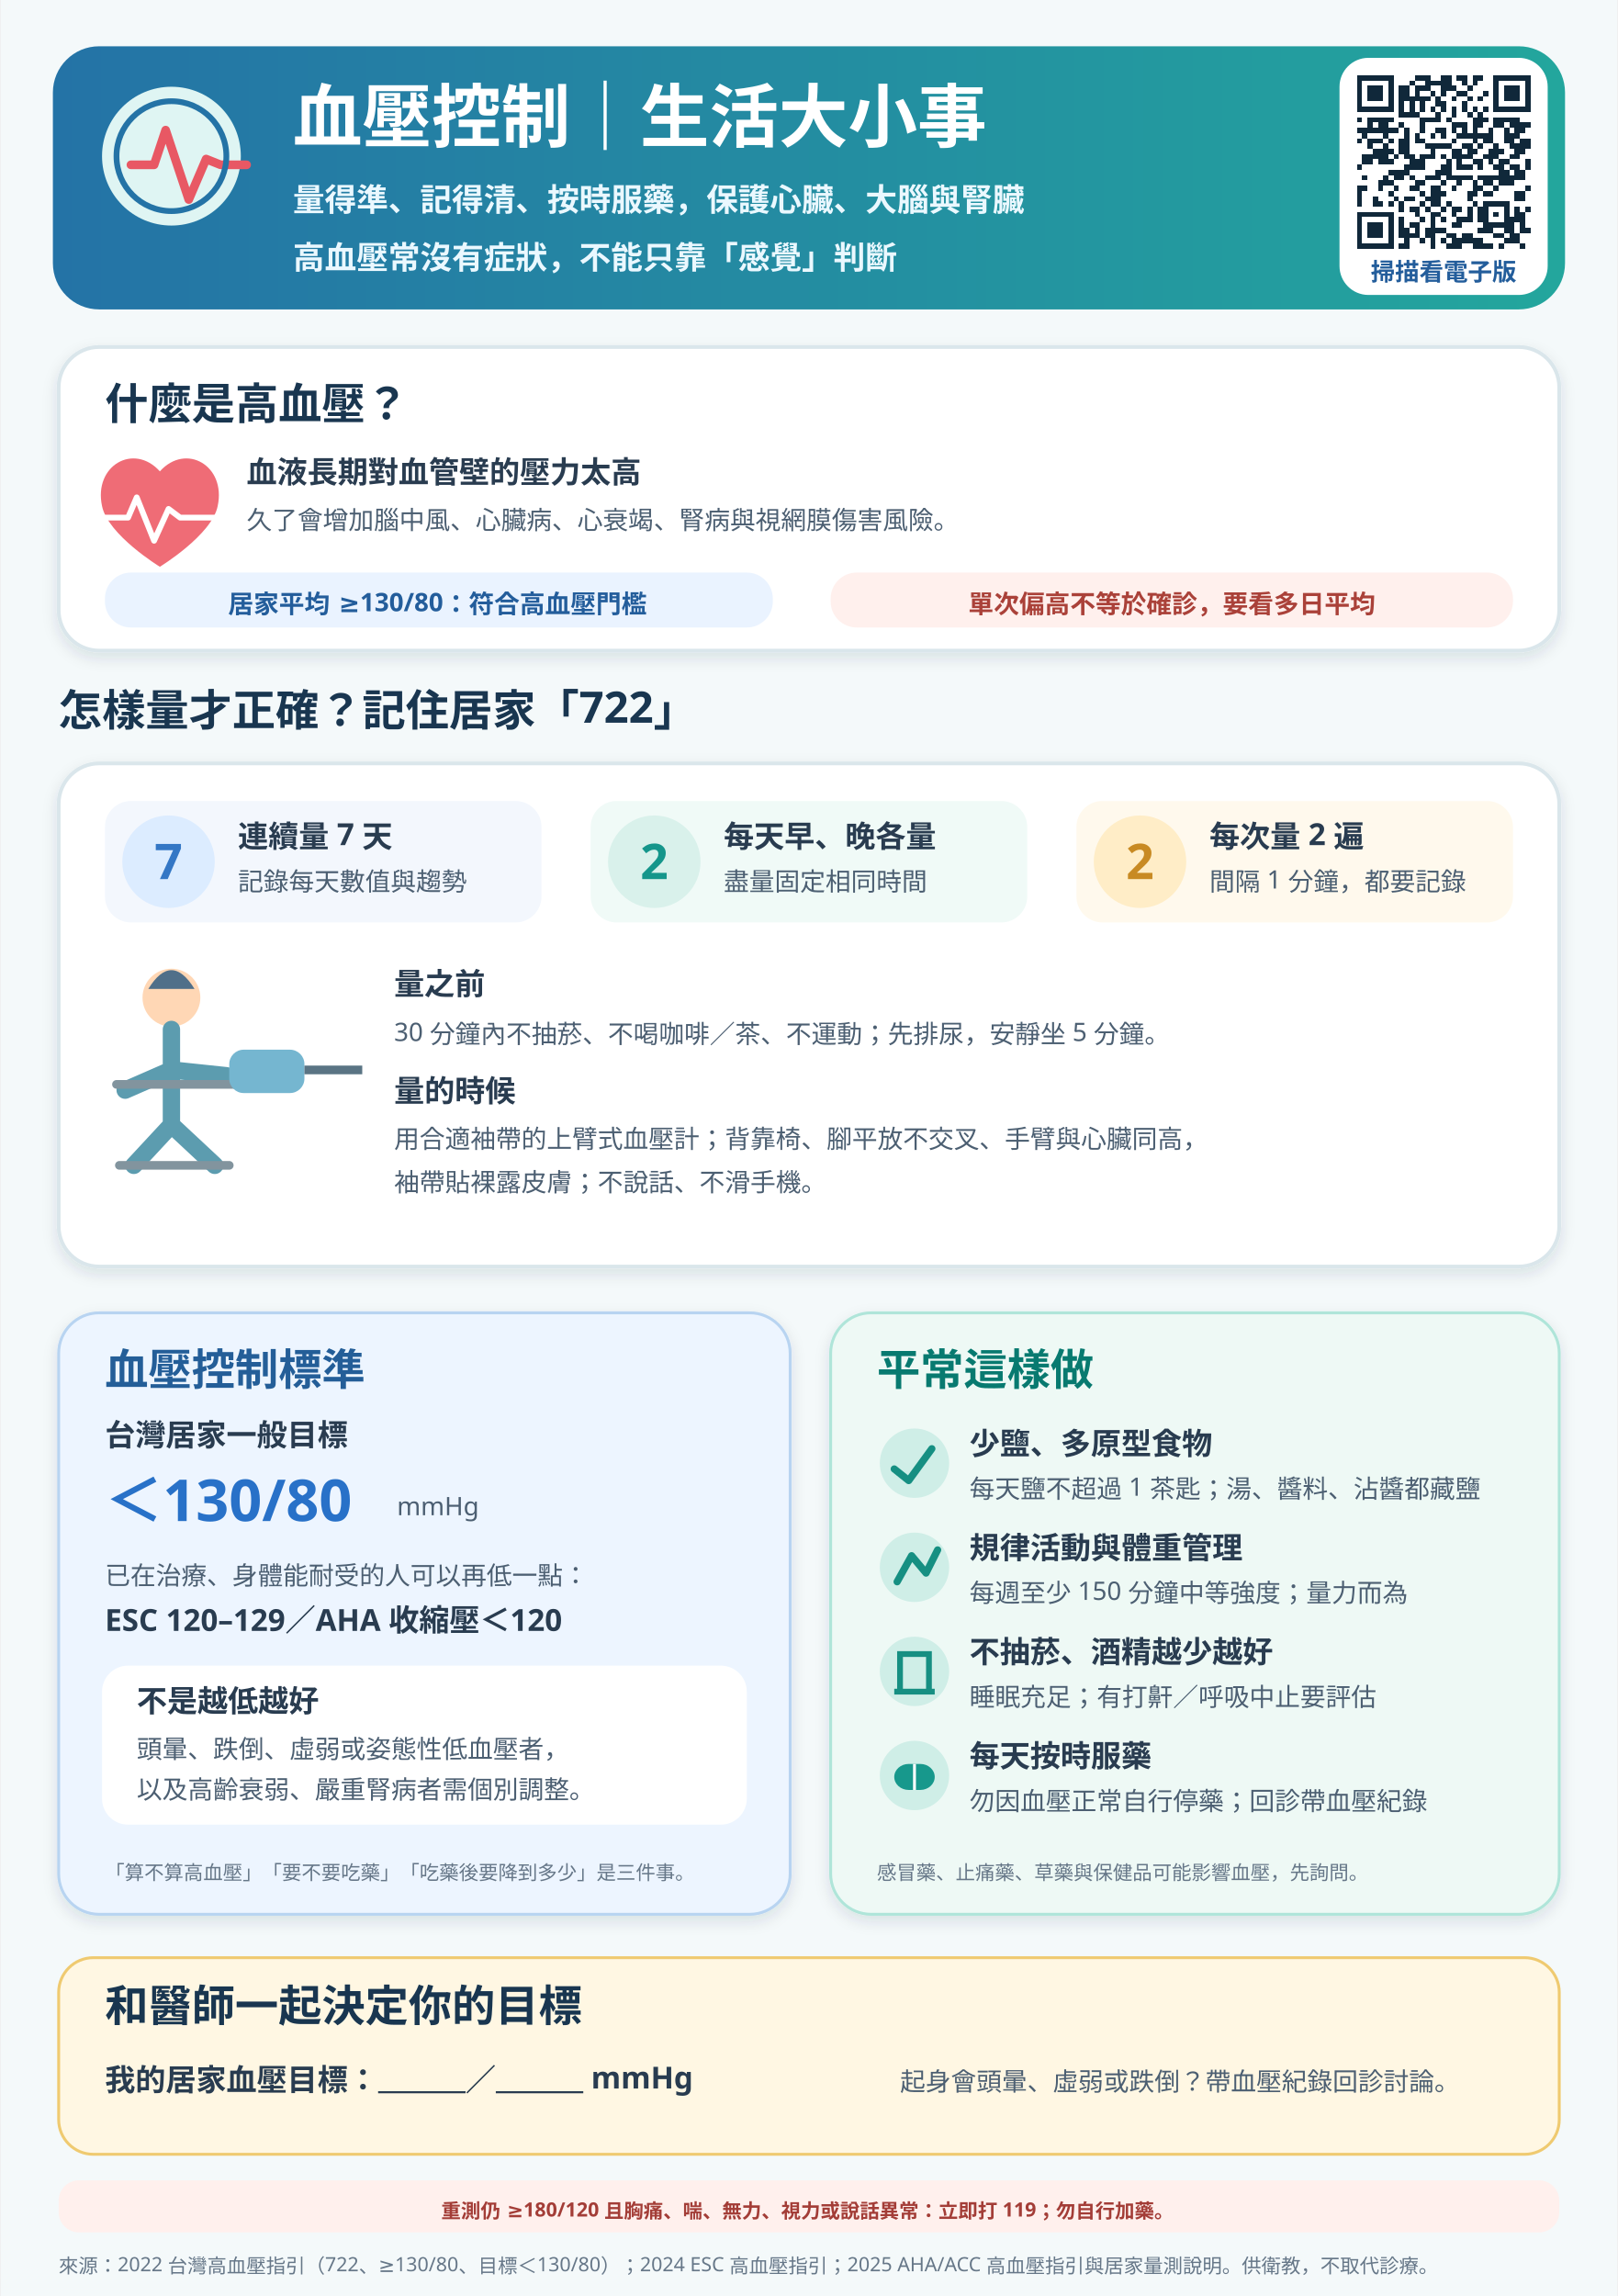
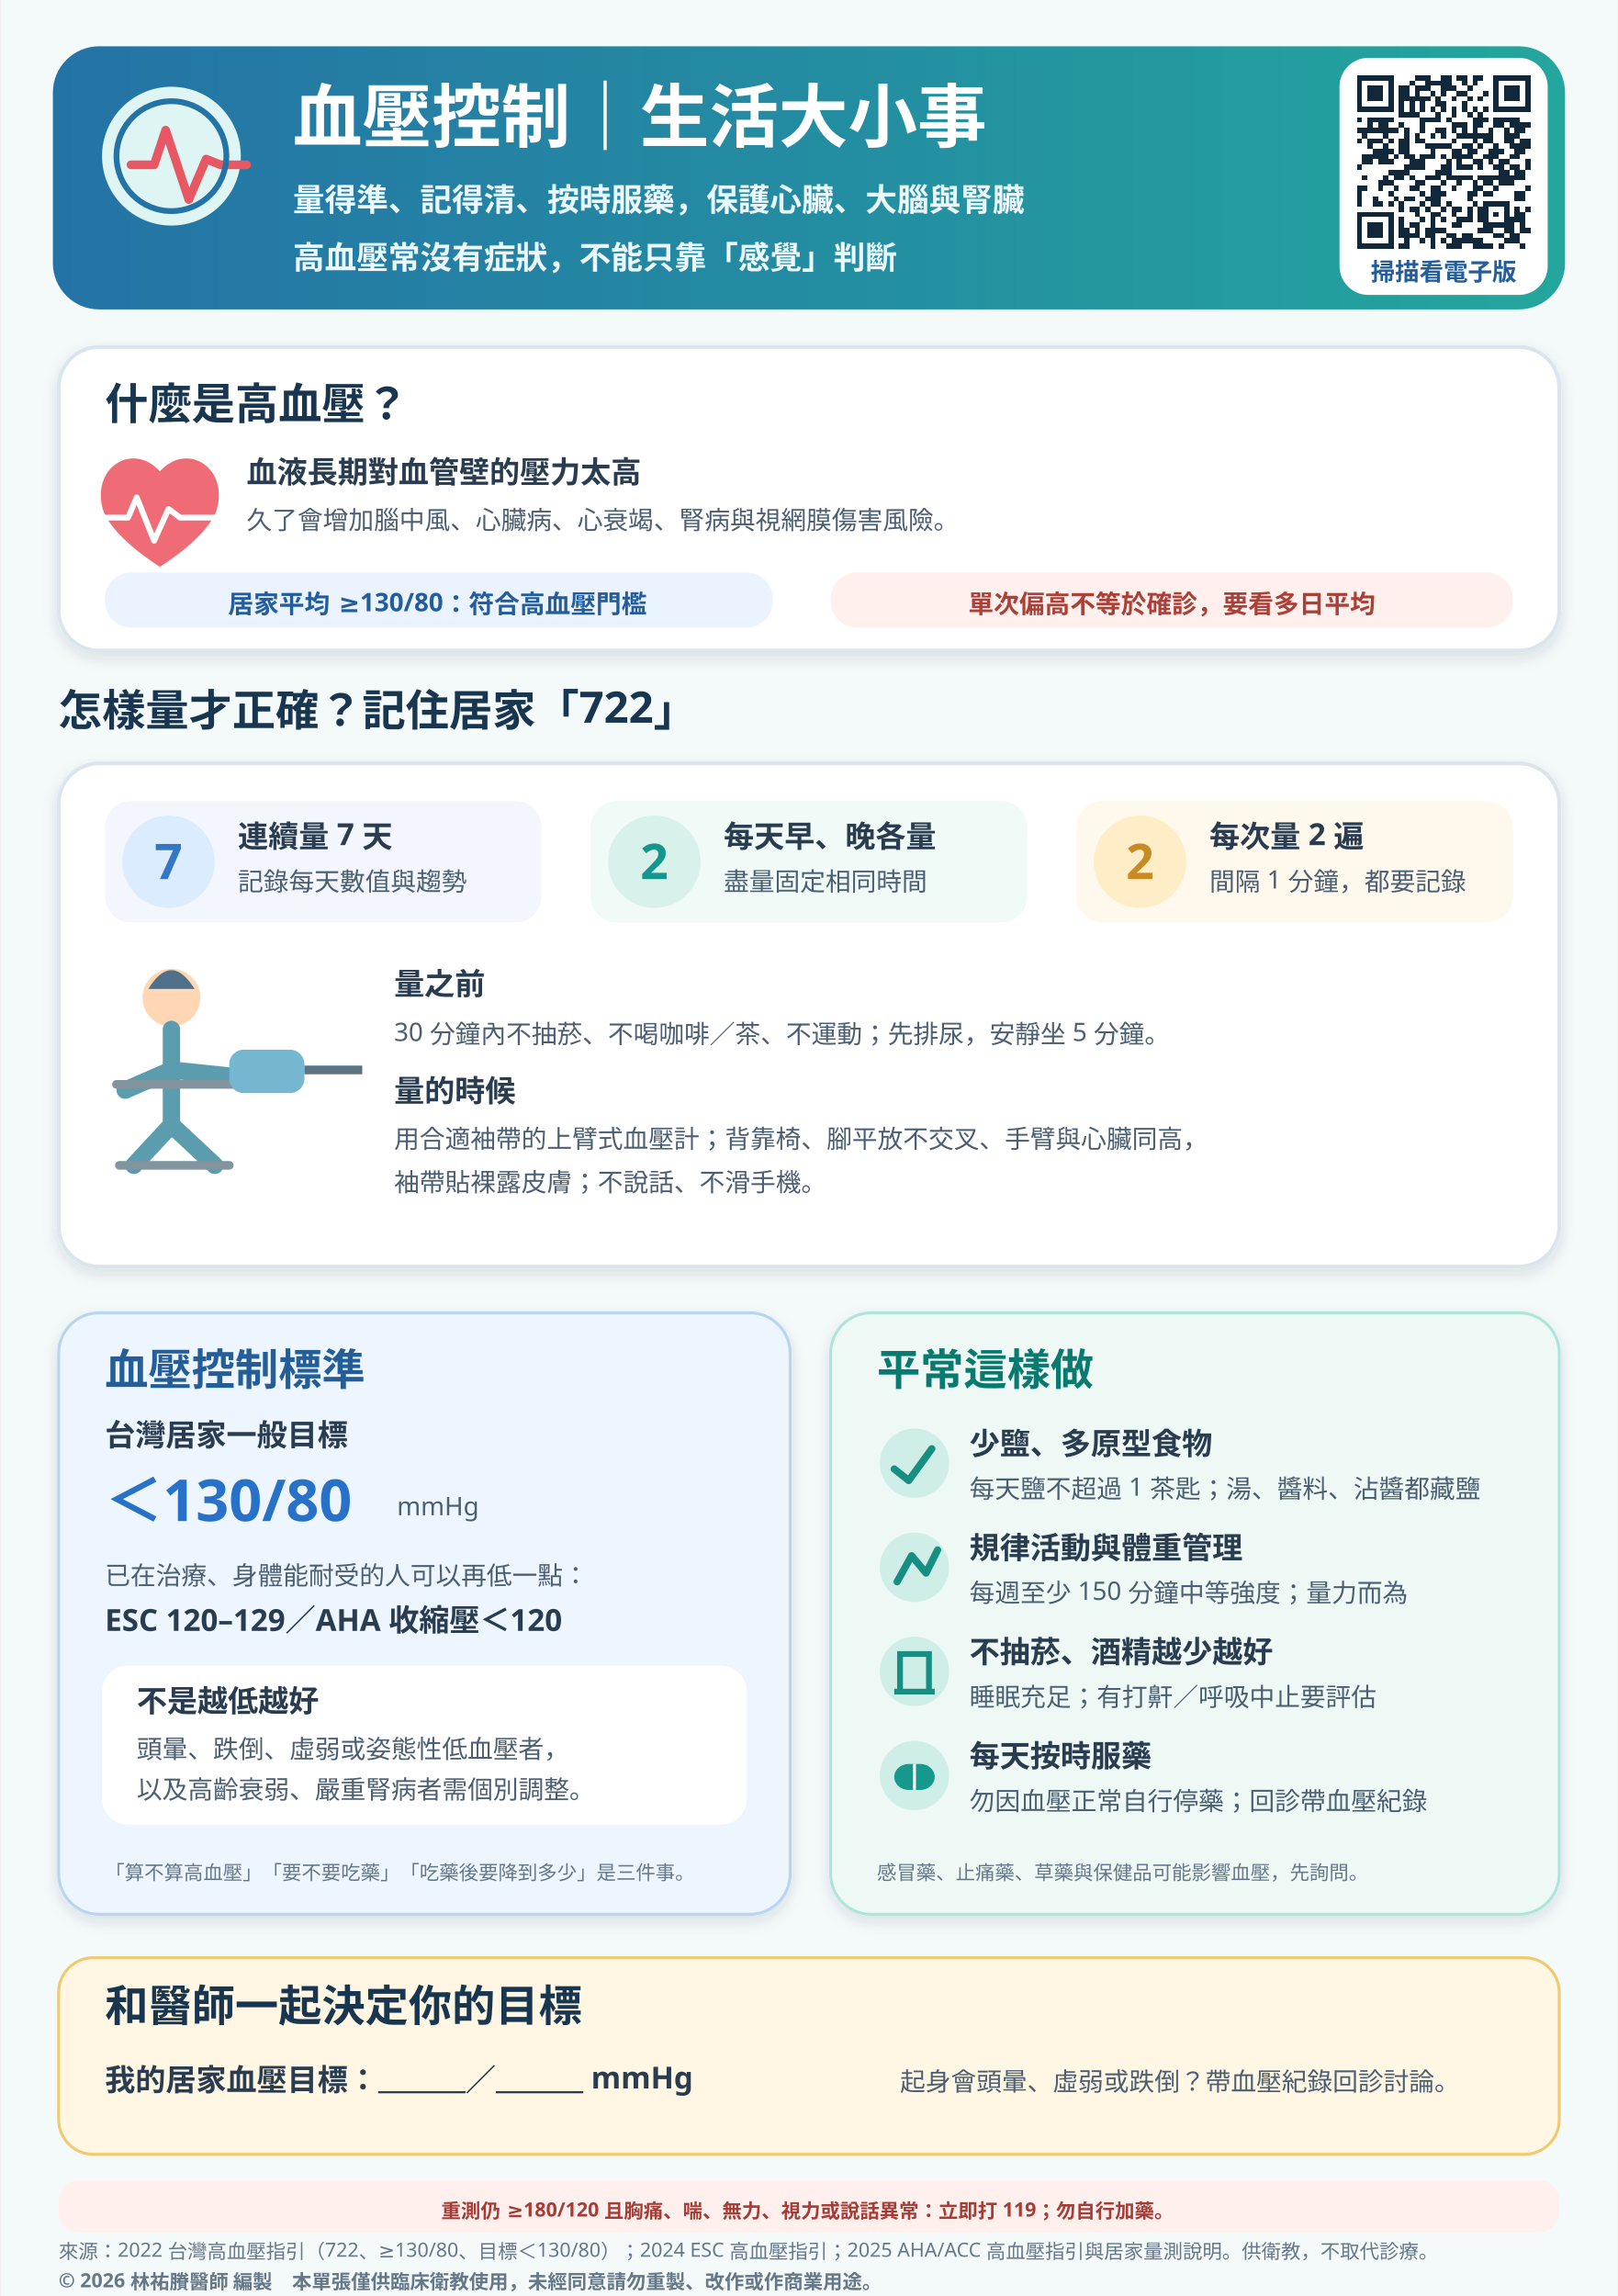
<svg xmlns="http://www.w3.org/2000/svg" width="148mm" height="210mm" viewBox="0 0 559 794">
  <defs>
    <style>.t{font:700 24px 'Microsoft JhengHei','Noto Sans TC',sans-serif;fill:white}.st{font:600 11px 'Microsoft JhengHei','Noto Sans TC',sans-serif;fill:#eaf8ff}.h{font:700 15px 'Microsoft JhengHei','Noto Sans TC',sans-serif;fill:#193650}.b{font:700 10.5px 'Microsoft JhengHei','Noto Sans TC',sans-serif;fill:#293c50}.s{font:500 8.8px 'Microsoft JhengHei','Noto Sans TC',sans-serif;fill:#4c5f72}.xs{font:500 6.8px 'Microsoft JhengHei','Noto Sans TC',sans-serif;fill:#667788}.num{font:700 20px 'Microsoft JhengHei','Noto Sans TC',sans-serif}.line{stroke-linecap:round;stroke-linejoin:round}.card{fill:#fff;stroke:#dae6eb;stroke-width:1.3}</style>
    <linearGradient id="g" x1="0" x2="1">
      <stop stop-color="#2473a6" />
      <stop offset="1" stop-color="#23a69d" />
    </linearGradient>
    <filter id="sh">
      <feDropShadow dx="0" dy="2" stdDeviation="2.5" flood-color="#193650" flood-opacity=".12" />
    </filter>
  </defs>
  <rect width="559" height="794" fill="#f4f9fa" />
  <rect x="18" y="16" width="523" height="91" rx="16" fill="url(#g)" />
  <g transform="translate(32 27)">
    <circle cx="27" cy="27" r="24" fill="#dff5f3" />
    <path d="M13 30h8l4-12 8 24 6-14 5 2h9" fill="none" stroke="#e85864" stroke-width="3" class="line" />
    <circle cx="27" cy="27" r="19" fill="none" stroke="#2473a6" stroke-width="2" />
  </g>
  <text x="101" y="49" class="t">血壓控制｜生活大小事</text>
  <text x="101" y="73" class="st">量得準、記得清、按時服藥，保護心臟、大腦與腎臟</text>
  <text x="101" y="93" class="st">高血壓常沒有症狀，不能只靠「感覺」判斷</text>
  <rect x="20" y="120" width="519" height="105" rx="14" class="card" filter="url(#sh)" />
  <text x="36" y="145" class="h">什麼是高血壓？</text>
  <g transform="translate(37 158)">
    <path d="M18 5C9-5-5 3-2 17c2 10 20 21 20 21s18-11 20-21C41 3 27-5 18 5z" fill="#ef6c76" />
    <path d="M-1 21h8l3-7 6 15 5-11 4 3h14" fill="none" stroke="#fff" stroke-width="2" class="line" />
    <text x="48" y="9" class="b">血液長期對血管壁的壓力太高</text>
    <text x="48" y="25" class="s">久了會增加腦中風、心臟病、心衰竭、腎病與視網膜傷害風險。</text>
  </g>
  <rect x="36" y="198" width="231" height="19" rx="9" fill="#eaf3ff" />
  <text x="151" y="212" text-anchor="middle" class="s" style="font-weight:700;fill:#235d9b">居家平均 ≥130/80：符合高血壓門檻</text>
  <rect x="287" y="198" width="236" height="19" rx="9" fill="#fff0ed" />
  <text x="405" y="212" text-anchor="middle" class="s" style="font-weight:700;fill:#aa4139">單次偏高不等於確診，要看多日平均</text>
  <text x="20" y="251" class="h">怎樣量才正確？記住居家「722」</text>
  <rect x="20" y="264" width="519" height="174" rx="14" class="card" filter="url(#sh)" />
  <g transform="translate(36 277)">
    <rect width="151" height="42" rx="9" fill="#f3f7fd" />
    <circle cx="22" cy="21" r="16" fill="#dcecff" />
    <text x="22" y="27" text-anchor="middle" style="font:700 17px 'Microsoft JhengHei';fill:#3477c5">7</text>
    <text x="46" y="16" class="b">連續量 7 天</text>
    <text x="46" y="31" class="s">記錄每天數值與趨勢</text>
  </g>
  <g transform="translate(204 277)">
    <rect width="151" height="42" rx="9" fill="#f0faf7" />
    <circle cx="22" cy="21" r="16" fill="#d9f1eb" />
    <text x="22" y="27" text-anchor="middle" style="font:700 17px 'Microsoft JhengHei';fill:#15968b">2</text>
    <text x="46" y="16" class="b">每天早、晚各量</text>
    <text x="46" y="31" class="s">盡量固定相同時間</text>
  </g>
  <g transform="translate(372 277)">
    <rect width="151" height="42" rx="9" fill="#fff9ed" />
    <circle cx="22" cy="21" r="16" fill="#ffedc7" />
    <text x="22" y="27" text-anchor="middle" style="font:700 17px 'Microsoft JhengHei';fill:#c88a23">2</text>
    <text x="46" y="16" class="b">每次量 2 遍</text>
    <text x="46" y="31" class="s">間隔 1 分鐘，都要記錄</text>
  </g>
  <g transform="translate(37 333)">
    <circle cx="22" cy="12" r="10" fill="#ffd7b5" />
    <path d="M14 9q8-13 16 0" fill="#506f89" />
    <path d="M22 23v33M22 37L6 44M22 37l19 2M22 56L9 70M22 56l15 14" fill="none" stroke="#5c9caf" stroke-width="6" class="line" />
    <path d="M3 42h43M4 70h38" stroke="#82949e" stroke-width="3" class="line" />
    <rect x="42" y="30" width="26" height="15" rx="5" fill="#75b6d0" />
    <path d="M68 37h20" stroke="#5a7484" stroke-width="3" />
    <text x="99" y="11" class="b">量之前</text>
    <text x="99" y="27" class="s">30 分鐘內不抽菸、不喝咖啡／茶、不運動；先排尿，安靜坐 5 分鐘。</text>
    <text x="99" y="48" class="b">量的時候</text>
    <text x="99" y="64" class="s">用合適袖帶的上臂式血壓計；背靠椅、腳平放不交叉、手臂與心臟同高，</text>
    <text x="99" y="79" class="s">袖帶貼裸露皮膚；不說話、不滑手機。</text>
  </g>
  <rect x="20" y="454" width="253" height="208" rx="14" fill="#edf5ff" stroke="#b8d4f1" filter="url(#sh)" />
  <text x="36" y="479" class="h" style="fill:#245e98">血壓控制標準</text>
  <text x="36" y="500" class="b">台灣居家一般目標</text>
  <text x="36" y="526" class="num" style="fill:#2871c8">＜130/80</text>
  <text x="137" y="524" class="s">mmHg</text>
  <text x="36" y="548" class="s">已在治療、身體能耐受的人可以再低一點：</text>
  <text x="36" y="564" class="b">ESC 120–129／AHA 收縮壓＜120</text>
  <rect x="35" y="576" width="223" height="55" rx="9" fill="#fff" />
  <text x="47" y="592" class="b">不是越低越好</text>
  <text x="47" y="608" class="s">頭暈、跌倒、虛弱或姿態性低血壓者，</text>
  <text x="47" y="622" class="s">以及高齡衰弱、嚴重腎病者需個別調整。</text>
  <text x="36" y="650" class="xs">「算不算高血壓」「要不要吃藥」「吃藥後要降到多少」是三件事。</text>
  <rect x="287" y="454" width="252" height="208" rx="14" fill="#eef9f5" stroke="#afe5d9" filter="url(#sh)" />
  <text x="303" y="479" class="h" style="fill:#087a70">平常這樣做</text>
  <g transform="translate(304 494)">
    <circle cx="12" cy="12" r="12" fill="#cfeee7" />
    <path d="M5 14l5 4 8-11" fill="none" stroke="#168f82" stroke-width="2.5" class="line" />
    <text x="31" y="9" class="b">少鹽、多原型食物</text>
    <text x="31" y="24" class="s">每天鹽不超過 1 茶匙；湯、醬料、沾醬都藏鹽</text>
  </g>
  <g transform="translate(304 530)">
    <circle cx="12" cy="12" r="12" fill="#cfeee7" />
    <path d="M6 17l5-9 5 6 4-8" fill="none" stroke="#168f82" stroke-width="2.5" class="line" />
    <text x="31" y="9" class="b">規律活動與體重管理</text>
    <text x="31" y="24" class="s">每週至少 150 分鐘中等強度；量力而為</text>
  </g>
  <g transform="translate(304 566)">
    <circle cx="12" cy="12" r="12" fill="#cfeee7" />
    <path d="M7 6h10v13H7zM5 19h14" fill="none" stroke="#168f82" stroke-width="2" />
    <text x="31" y="9" class="b">不抽菸、酒精越少越好</text>
    <text x="31" y="24" class="s">睡眠充足；有打鼾／呼吸中止要評估</text>
  </g>
  <g transform="translate(304 602)">
    <circle cx="12" cy="12" r="12" fill="#cfeee7" />
    <rect x="5" y="8" width="14" height="9" rx="5" fill="#17988c" />
    <path d="M12 8v9" stroke="#fff" />
    <text x="31" y="9" class="b">每天按時服藥</text>
    <text x="31" y="24" class="s">勿因血壓正常自行停藥；回診帶血壓紀錄</text>
  </g>
  <text x="303" y="650" class="xs">感冒藥、止痛藥、草藥與保健品可能影響血壓，先詢問。</text>
  <rect x="20" y="677" width="519" height="68" rx="12" fill="#fff7e3" stroke="#efca70" />
  <text x="36" y="699" class="h">和醫師一起決定你的目標</text>
  <text x="36" y="723" class="b">我的居家血壓目標：_______／_______ mmHg</text>
  <text x="311" y="723" class="s">起身會頭暈、虛弱或跌倒？帶血壓紀錄回診討論。</text>
  <rect x="20" y="754" width="519" height="18" rx="7" fill="#fff0ed" />
  <text x="279" y="767" text-anchor="middle" class="xs" style="font-weight:700;fill:#a33d37">重測仍 ≥180/120 且胸痛、喘、無力、視力或說話異常：立即打 119；勿自行加藥。</text>
-   <text x="20" y="786" class="xs">來源：2022 台灣高血壓指引（722、≥130/80、目標＜130/80）；2024 ESC 高血壓指引；2025 AHA/ACC 高血壓指引與居家量測說明。供衛教，不取代診療。</text>
+   <text x="20" y="781" class="xs">來源：2022 台灣高血壓指引（722、≥130/80、目標＜130/80）；2024 ESC 高血壓指引；2025 AHA/ACC 高血壓指引與居家量測說明。供衛教，不取代診療。</text>
+   <text x="20" y="791" class="xs" style="font-weight:700">© 2026 林祐賸醫師 編製　本單張僅供臨床衛教使用，未經同意請勿重製、改作或作商業用途。</text>
  <g id="qr">
    <rect x="463" y="20" width="72" height="82" rx="10" fill="#fff" stroke="none" />
    <g transform="translate(469 26) scale(1.818182)" shape-rendering="crispEdges">
      <path d="M0 0h7v1h-7zM11 0h3v1h-3zM16 0h2v1h-2zM19 0h2v1h-2zM22 0h2v1h-2zM26 0h7v1h-7zM0 1h1v1h-1zM6 1h1v1h-1zM10 1h1v1h-1zM13 1h5v1h-5zM20 1h1v1h-1zM22 1h1v1h-1zM26 1h1v1h-1zM32 1h1v1h-1zM0 2h1v1h-1zM2 2h3v1h-3zM6 2h1v1h-1zM8 2h2v1h-2zM11 2h3v1h-3zM16 2h3v1h-3zM21 2h1v1h-1zM26 2h1v1h-1zM28 2h3v1h-3zM32 2h1v1h-1zM0 3h1v1h-1zM2 3h3v1h-3zM6 3h1v1h-1zM8 3h2v1h-2zM11 3h1v1h-1zM14 3h1v1h-1zM16 3h1v1h-1zM19 3h2v1h-2zM24 3h1v1h-1zM26 3h1v1h-1zM28 3h3v1h-3zM32 3h1v1h-1zM0 4h1v1h-1zM2 4h3v1h-3zM6 4h1v1h-1zM8 4h6v1h-6zM15 4h1v1h-1zM18 4h1v1h-1zM21 4h1v1h-1zM23 4h1v1h-1zM26 4h1v1h-1zM28 4h3v1h-3zM32 4h1v1h-1zM0 5h1v1h-1zM6 5h1v1h-1zM8 5h1v1h-1zM10 5h1v1h-1zM12 5h1v1h-1zM15 5h2v1h-2zM20 5h1v1h-1zM26 5h1v1h-1zM32 5h1v1h-1zM0 6h7v1h-7zM8 6h1v1h-1zM10 6h1v1h-1zM12 6h1v1h-1zM14 6h1v1h-1zM16 6h1v1h-1zM18 6h1v1h-1zM20 6h1v1h-1zM22 6h1v1h-1zM24 6h1v1h-1zM26 6h7v1h-7zM8 7h4v1h-4zM15 7h1v1h-1zM18 7h1v1h-1zM21 7h1v1h-1zM23 7h1v1h-1zM0 8h1v1h-1zM2 8h5v1h-5zM12 8h4v1h-4zM17 8h1v1h-1zM22 8h3v1h-3zM26 8h5v1h-5zM2 9h1v1h-1zM4 9h2v1h-2zM8 9h1v1h-1zM12 9h1v1h-1zM18 9h3v1h-3zM22 9h2v1h-2zM26 9h2v1h-2zM29 9h4v1h-4zM0 10h8v1h-8zM9 10h1v1h-1zM12 10h1v1h-1zM15 10h2v1h-2zM18 10h1v1h-1zM20 10h1v1h-1zM22 10h1v1h-1zM25 10h1v1h-1zM28 10h1v1h-1zM30 10h2v1h-2zM1 11h1v1h-1zM5 11h1v1h-1zM9 11h1v1h-1zM11 11h1v1h-1zM14 11h1v1h-1zM16 11h1v1h-1zM19 11h7v1h-7zM28 11h3v1h-3zM0 12h1v1h-1zM2 12h3v1h-3zM6 12h1v1h-1zM8 12h2v1h-2zM11 12h2v1h-2zM18 12h1v1h-1zM22 12h1v1h-1zM24 12h2v1h-2zM28 12h2v1h-2zM31 12h2v1h-2zM2 13h1v1h-1zM5 13h1v1h-1zM8 13h2v1h-2zM13 13h5v1h-5zM20 13h2v1h-2zM23 13h1v1h-1zM26 13h1v1h-1zM29 13h4v1h-4zM3 14h4v1h-4zM8 14h2v1h-2zM14 14h1v1h-1zM18 14h2v1h-2zM21 14h2v1h-2zM25 14h3v1h-3zM30 14h2v1h-2zM1 15h5v1h-5zM7 15h1v1h-1zM9 15h2v1h-2zM12 15h3v1h-3zM16 15h1v1h-1zM18 15h4v1h-4zM24 15h3v1h-3zM29 15h2v1h-2zM1 16h2v1h-2zM4 16h3v1h-3zM10 16h3v1h-3zM17 16h1v1h-1zM19 16h1v1h-1zM22 16h2v1h-2zM25 16h1v1h-1zM27 16h2v1h-2zM32 16h1v1h-1zM0 17h1v1h-1zM9 17h4v1h-4zM16 17h2v1h-2zM19 17h3v1h-3zM23 17h1v1h-1zM26 17h2v1h-2zM29 17h2v1h-2zM32 17h1v1h-1zM6 18h4v1h-4zM15 18h3v1h-3zM27 18h2v1h-2zM30 18h2v1h-2zM1 19h1v1h-1zM5 19h1v1h-1zM7 19h2v1h-2zM10 19h1v1h-1zM13 19h3v1h-3zM17 19h5v1h-5zM23 19h9v1h-9zM4 20h3v1h-3zM11 20h2v1h-2zM16 20h1v1h-1zM19 20h1v1h-1zM22 20h1v1h-1zM24 20h2v1h-2zM27 20h3v1h-3zM0 21h2v1h-2zM4 21h1v1h-1zM7 21h1v1h-1zM10 21h2v1h-2zM14 21h2v1h-2zM18 21h1v1h-1zM22 21h2v1h-2zM26 21h1v1h-1zM32 21h1v1h-1zM0 22h1v1h-1zM6 22h1v1h-1zM12 22h1v1h-1zM14 22h3v1h-3zM21 22h2v1h-2zM24 22h2v1h-2zM30 22h2v1h-2zM0 23h1v1h-1zM3 23h1v1h-1zM7 23h1v1h-1zM9 23h2v1h-2zM13 23h3v1h-3zM21 23h1v1h-1zM30 23h2v1h-2zM0 24h1v1h-1zM3 24h2v1h-2zM6 24h1v1h-1zM8 24h1v1h-1zM12 24h1v1h-1zM14 24h2v1h-2zM17 24h1v1h-1zM22 24h1v1h-1zM24 24h5v1h-5zM8 25h1v1h-1zM10 25h2v1h-2zM13 25h1v1h-1zM16 25h1v1h-1zM18 25h2v1h-2zM21 25h1v1h-1zM23 25h2v1h-2zM28 25h1v1h-1zM30 25h1v1h-1zM32 25h1v1h-1zM0 26h7v1h-7zM11 26h1v1h-1zM14 26h2v1h-2zM18 26h1v1h-1zM21 26h1v1h-1zM23 26h2v1h-2zM26 26h1v1h-1zM28 26h1v1h-1zM30 26h2v1h-2zM0 27h1v1h-1zM6 27h1v1h-1zM8 27h1v1h-1zM12 27h1v1h-1zM14 27h1v1h-1zM16 27h1v1h-1zM19 27h3v1h-3zM23 27h2v1h-2zM28 27h4v1h-4zM0 28h1v1h-1zM2 28h3v1h-3zM6 28h1v1h-1zM8 28h1v1h-1zM10 28h2v1h-2zM14 28h1v1h-1zM18 28h2v1h-2zM24 28h6v1h-6zM31 28h1v1h-1zM0 29h1v1h-1zM2 29h3v1h-3zM6 29h1v1h-1zM8 29h2v1h-2zM11 29h1v1h-1zM13 29h4v1h-4zM23 29h3v1h-3zM28 29h2v1h-2zM31 29h2v1h-2zM0 30h1v1h-1zM2 30h3v1h-3zM6 30h1v1h-1zM8 30h4v1h-4zM13 30h2v1h-2zM17 30h2v1h-2zM20 30h2v1h-2zM26 30h2v1h-2zM29 30h2v1h-2zM0 31h1v1h-1zM6 31h1v1h-1zM9 31h1v1h-1zM12 31h1v1h-1zM14 31h1v1h-1zM16 31h1v1h-1zM18 31h6v1h-6zM28 31h3v1h-3zM0 32h7v1h-7zM8 32h2v1h-2zM14 32h1v1h-1zM17 32h3v1h-3zM22 32h4v1h-4zM27 32h1v1h-1zM31 32h1v1h-1z" fill="#10283a" />
    </g>
    <text x="499" y="97" text-anchor="middle" style="font:700 8.4px 'Microsoft JhengHei','Noto Sans TC',sans-serif;fill:#235d9b">掃描看電子版</text>
  </g>
</svg>
